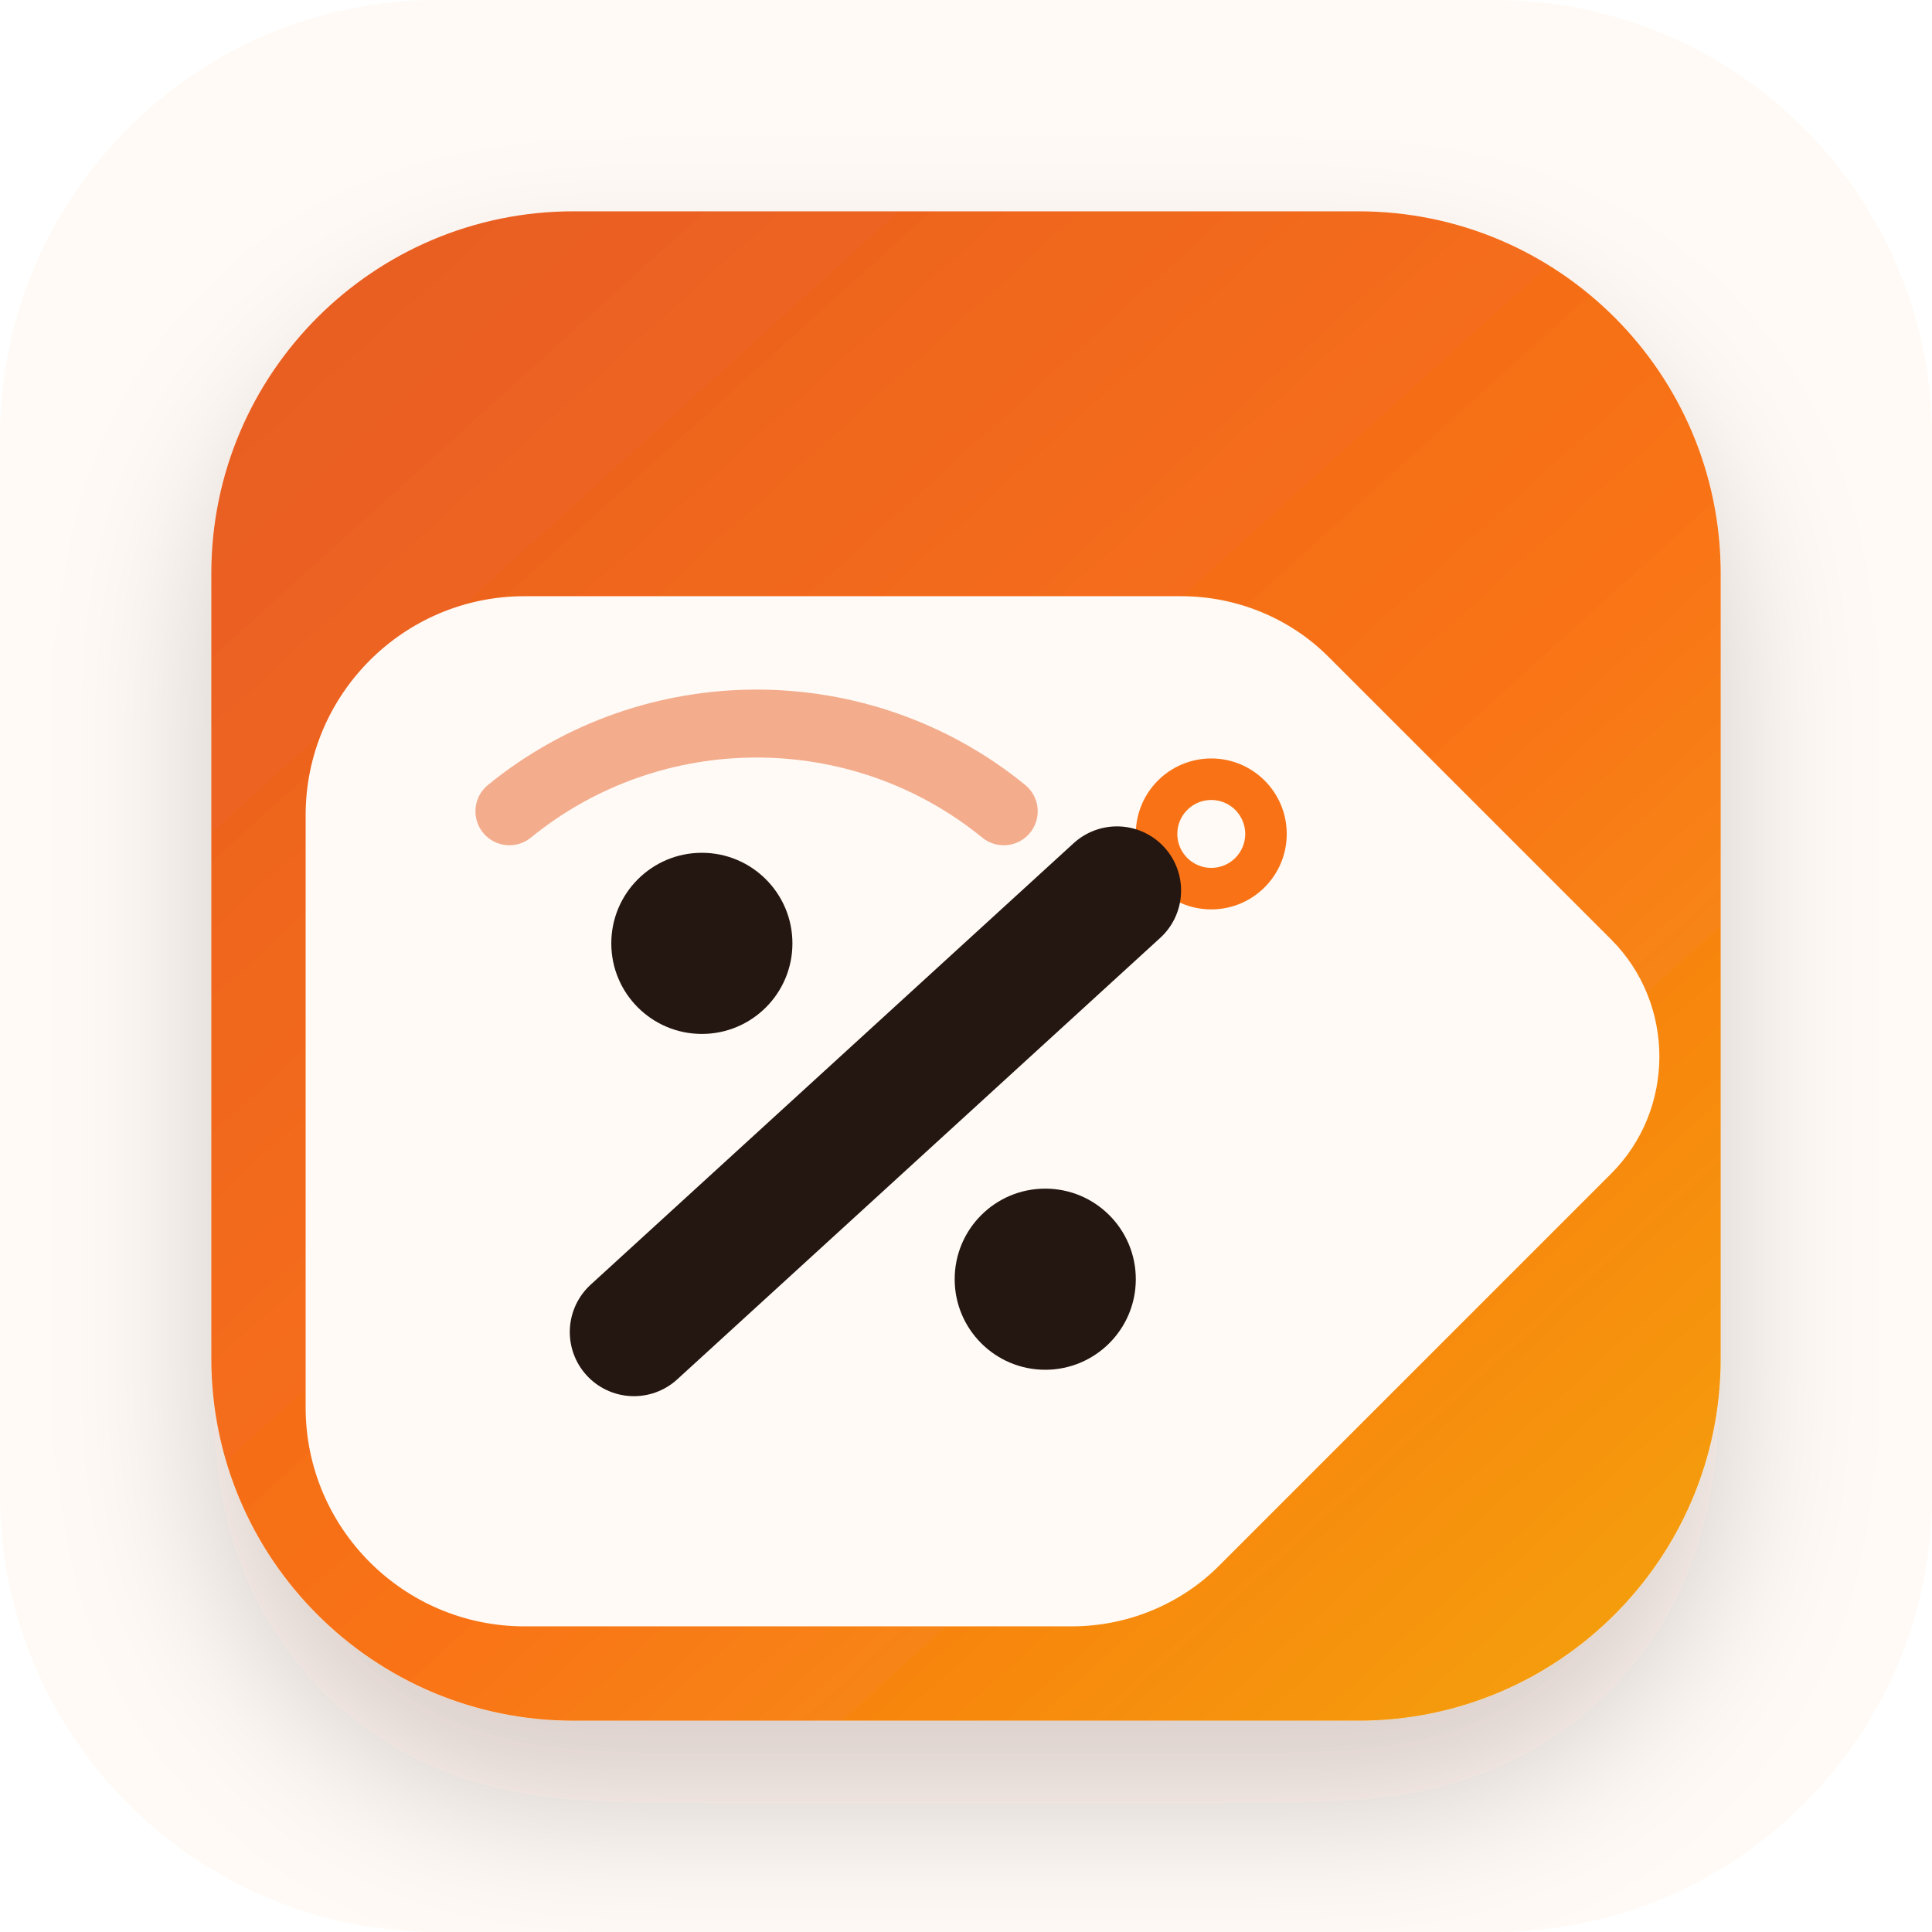
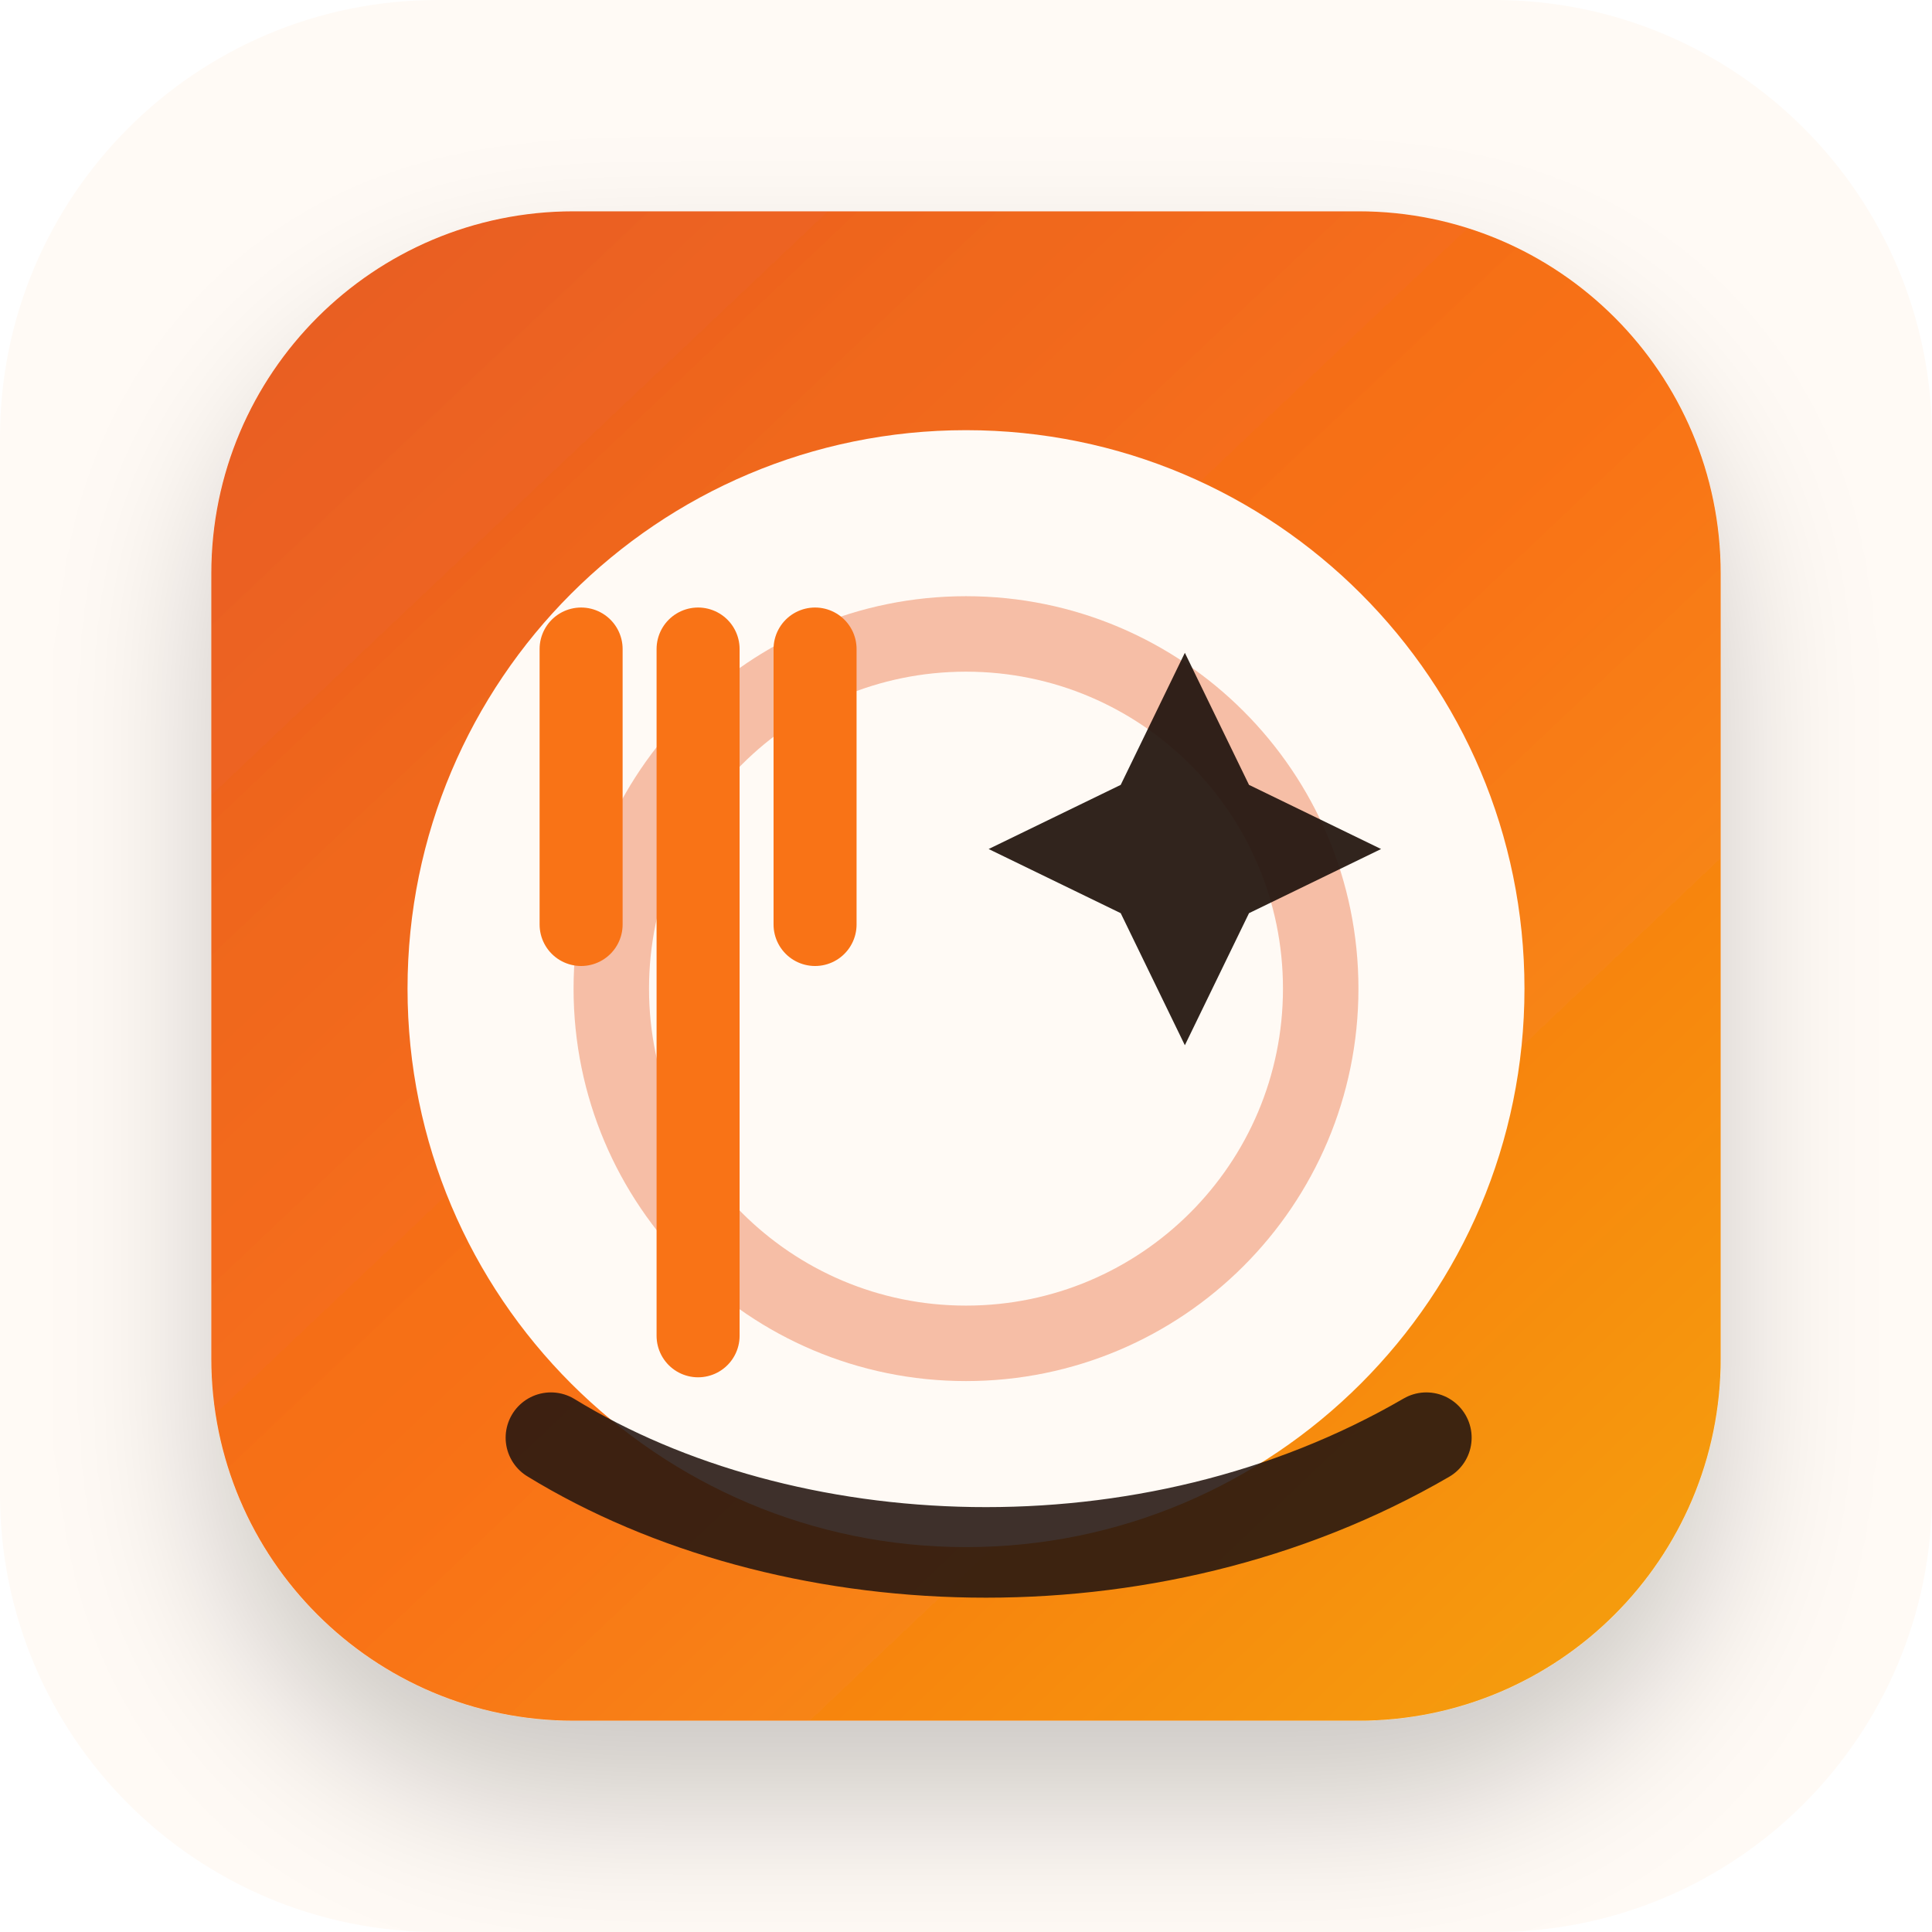
<svg xmlns="http://www.w3.org/2000/svg" viewBox="0 0 512 512" role="img" aria-label="EatDiscounted">
  <defs>
-     <linearGradient id="bg" x1="84" y1="68" x2="424" y2="444" gradientUnits="userSpaceOnUse">
+     <linearGradient id="bg" x1="76" y1="68" x2="432" y2="444" gradientUnits="userSpaceOnUse">
      <stop offset="0" stop-color="#e85d24" />
-       <stop offset="0.58" stop-color="#f97316" />
+       <stop offset="0.54" stop-color="#f97316" />
      <stop offset="1" stop-color="#f59e0b" />
    </linearGradient>
    <filter id="shadow" x="-18%" y="-18%" width="136%" height="136%">
-       <feDropShadow dx="0" dy="22" stdDeviation="20" flood-color="#1c1917" flood-opacity="0.18" />
+       <feDropShadow dx="0" dy="22" stdDeviation="20" flood-color="#1c1917" flood-opacity="0.2" />
    </filter>
  </defs>
  <rect width="512" height="512" rx="116" fill="#fffaf5" />
  <rect x="56" y="56" width="400" height="400" rx="96" fill="url(#bg)" filter="url(#shadow)" />
-   <path d="M139 158h174c15 0 29 6 39 16l75 75c17 17 17 45 0 62L323 415c-10 10-24 16-39 16H139c-32 0-58-26-58-58V216c0-32 26-58 58-58Z" fill="#fffaf5" />
-   <circle cx="321" cy="221" r="20" fill="#f97316" />
-   <circle cx="321" cy="221" r="9" fill="#fffaf5" />
-   <circle cx="186" cy="250" r="24" fill="#241610" />
-   <circle cx="277" cy="339" r="24" fill="#241610" />
-   <path d="M296 236 168 353" fill="none" stroke="#241610" stroke-width="34" stroke-linecap="round" />
-   <path d="M135 215c38-31 93-31 131 0" fill="none" stroke="#e85d24" stroke-width="18" stroke-linecap="round" opacity="0.5" />
+   <circle cx="256" cy="262" r="148" fill="#fffaf5" />
+   <circle cx="256" cy="262" r="94" fill="none" stroke="#e85d24" stroke-width="20" opacity="0.38" />
+   <path d="M154 172v73M185 172v73M216 172v73M185 244v110" fill="none" stroke="#f97316" stroke-width="22" stroke-linecap="round" />
+   <path d="M314 173 331 208 366 225 331 242 314 277 297 242 262 225 297 208Z" fill="#241610" opacity="0.94" />
+   <path d="M146 381c62 38 158 43 232 0" fill="none" stroke="#241610" stroke-width="24" stroke-linecap="round" opacity="0.88" />
</svg>
